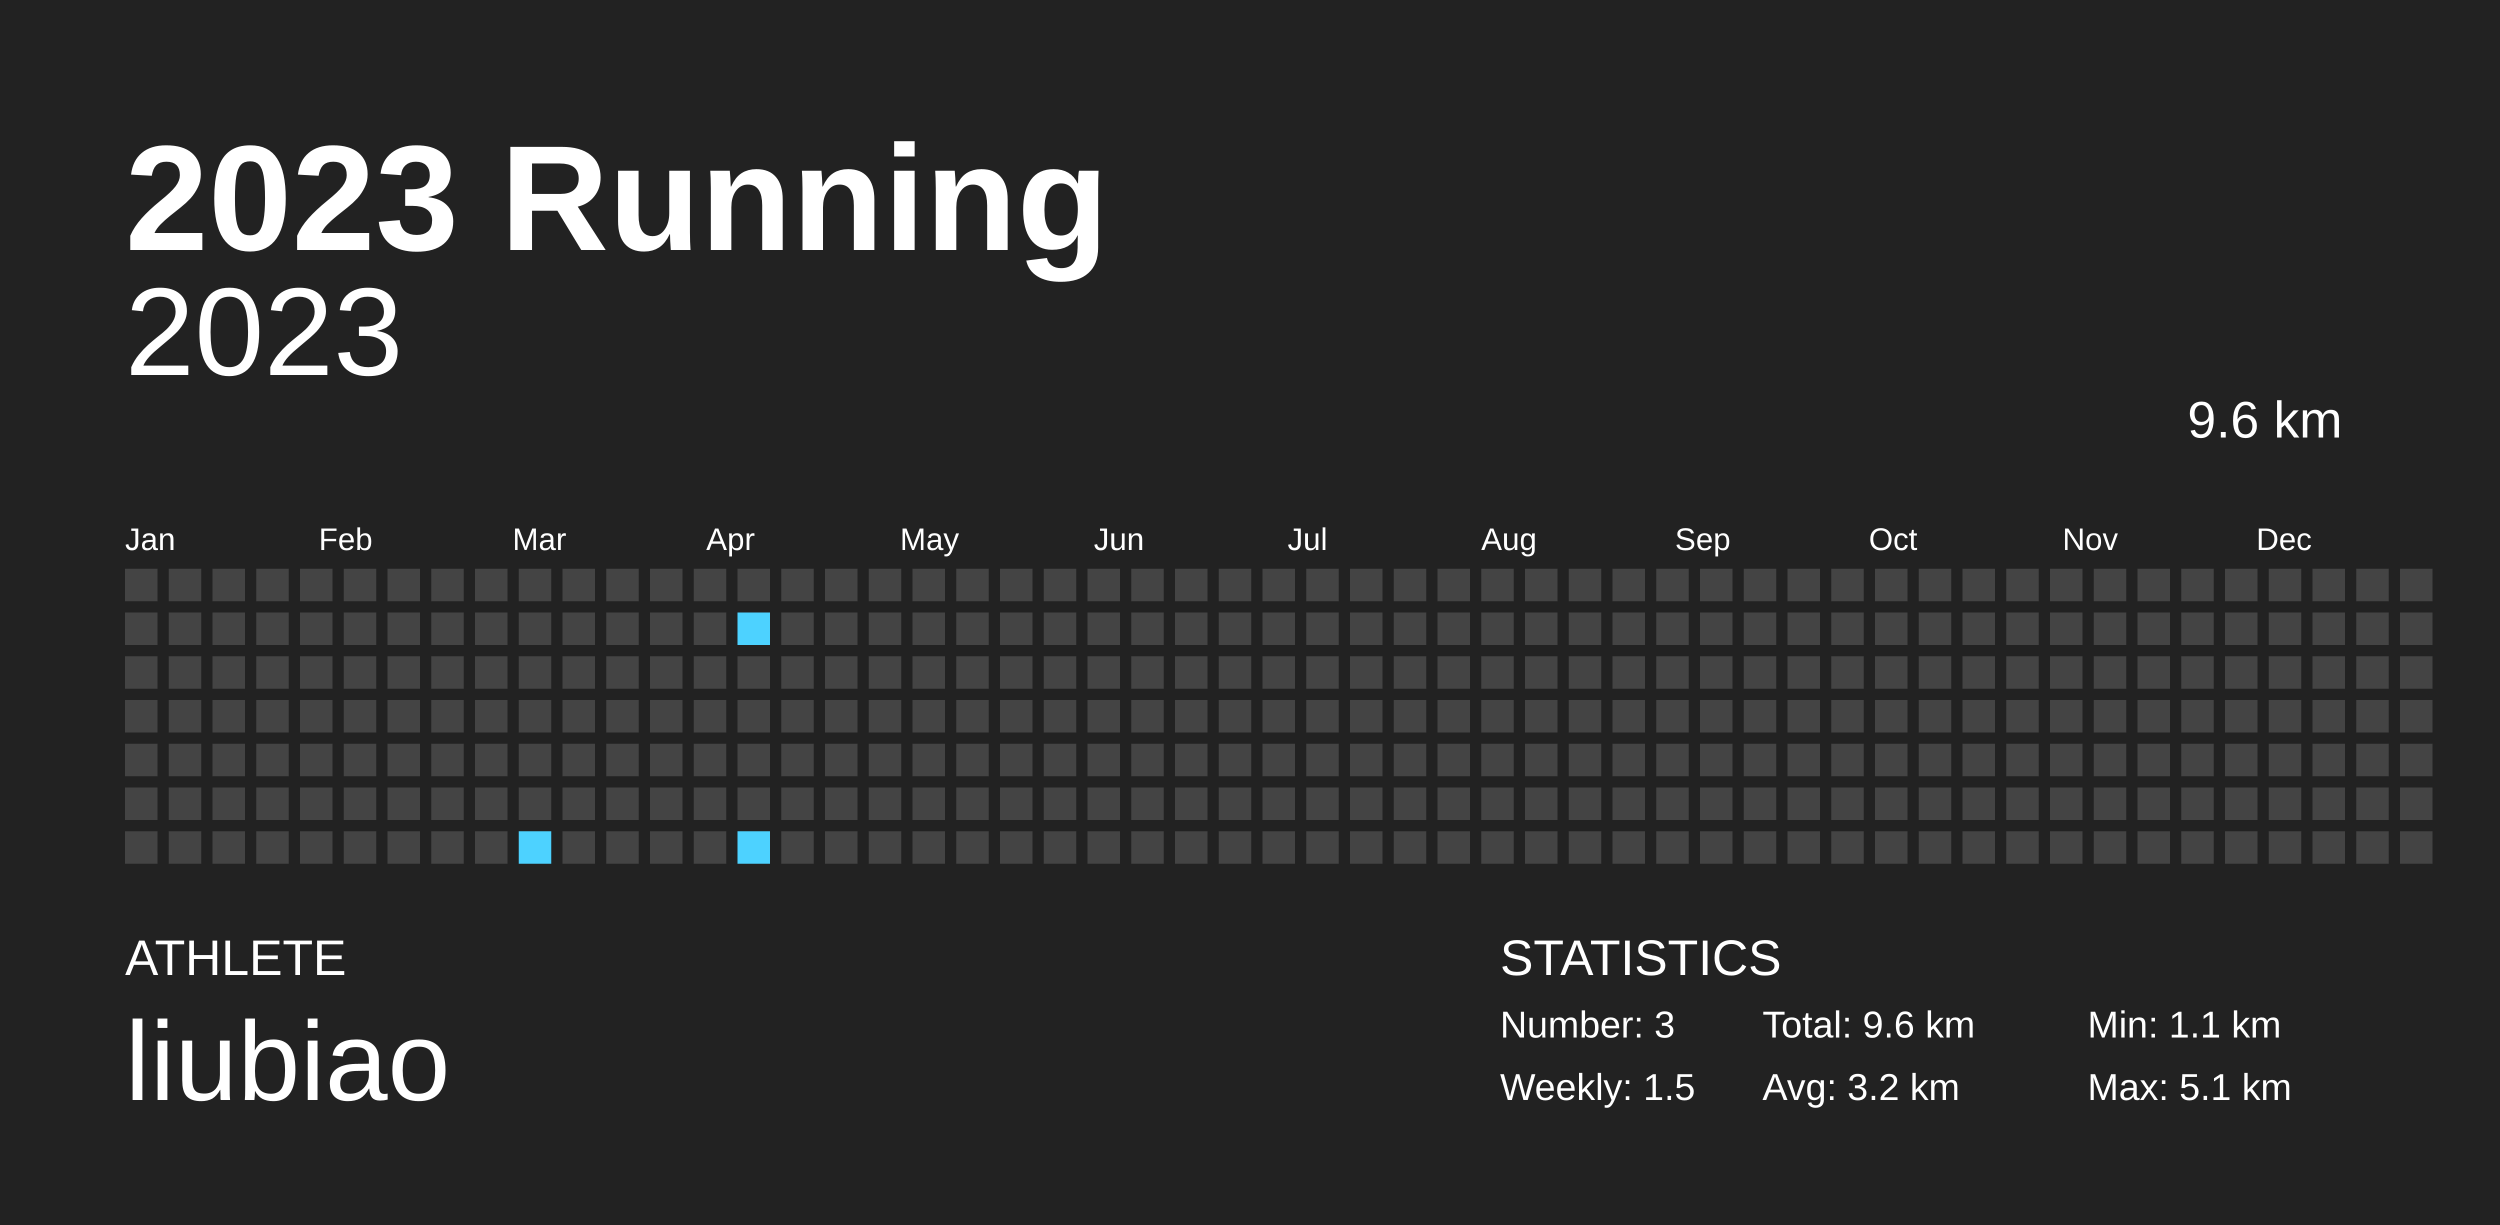
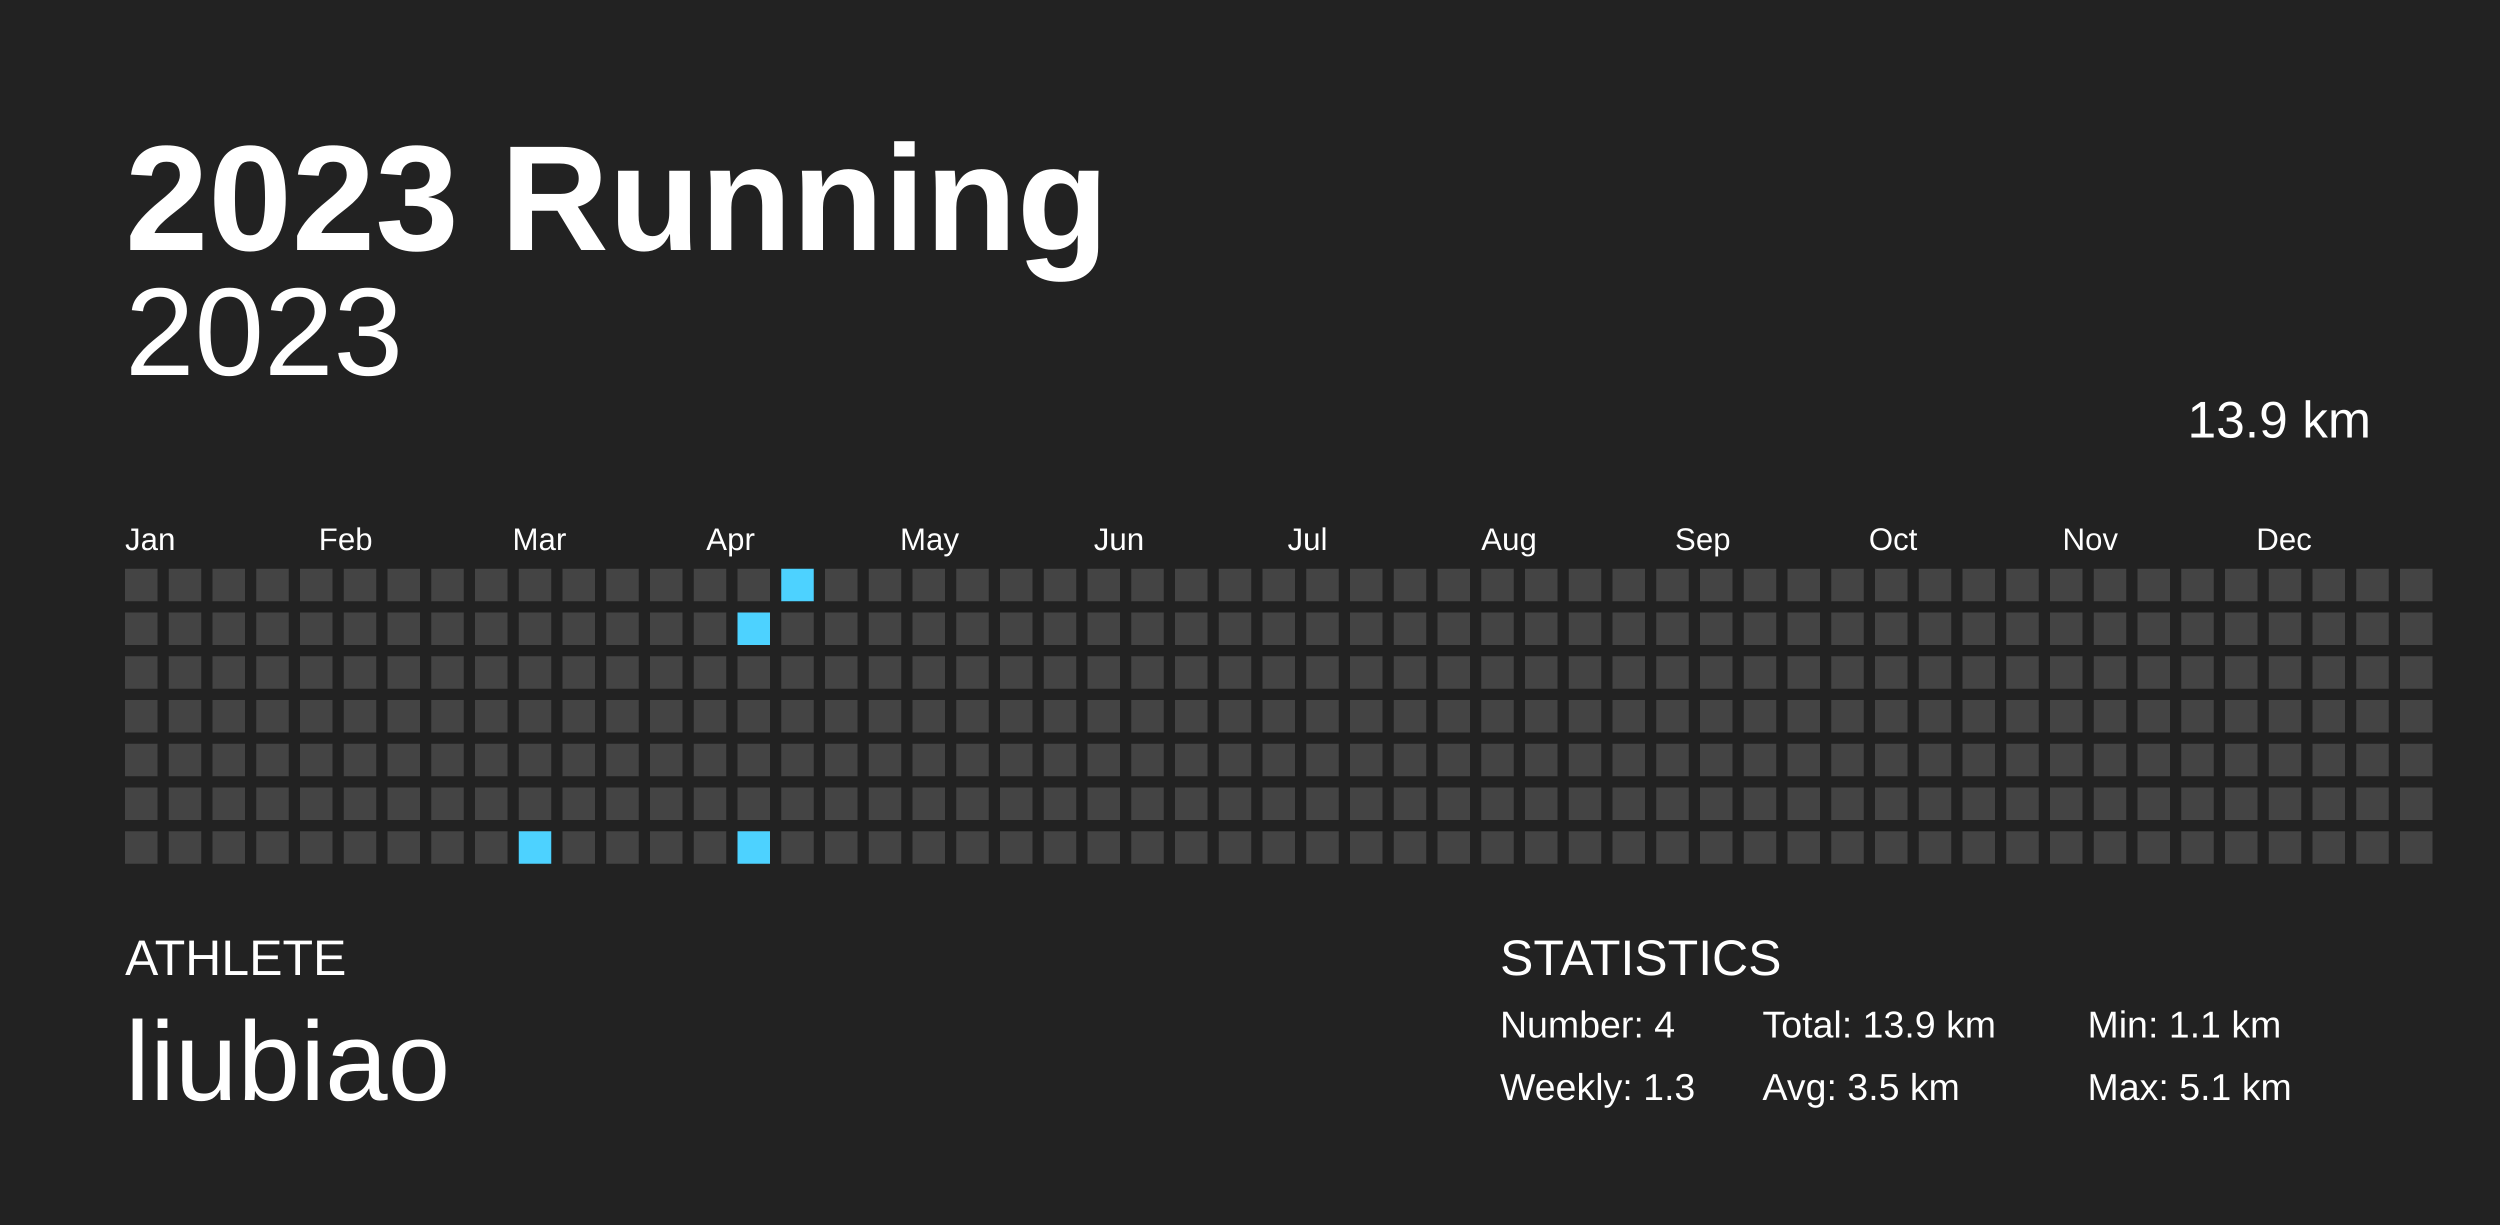
<svg xmlns="http://www.w3.org/2000/svg" baseProfile="full" height="98mm" version="1.1" viewBox="0,0,200,98" width="200mm">
  <defs />
  <rect fill="#222222" height="98" width="200" x="0" y="0" />
  <text fill="#FFFFFF" style="font-size:12px; font-family:Arial; font-weight:bold;" x="10" y="20">2023 Running</text>
  <text fill="#FFFFFF" style="font-size:4px; font-family:Arial" x="10" y="78">ATHLETE</text>
  <text fill="#FFFFFF" style="font-size:9px; font-family:Arial" x="10" y="88">liubiao</text>
  <text fill="#FFFFFF" style="font-size:4px; font-family:Arial" x="120" y="78">STATISTICS</text>
-   <text fill="#FFFFFF" style="font-size:3px; font-family:Arial" x="120" y="83">Number: 3</text>
-   <text fill="#FFFFFF" style="font-size:3px; font-family:Arial" x="120" y="88">Weekly: 1.5</text>
-   <text fill="#FFFFFF" style="font-size:3px; font-family:Arial" x="141" y="83">Total: 9.6 km</text>
-   <text fill="#FFFFFF" style="font-size:3px; font-family:Arial" x="141" y="88">Avg: 3.2 km</text>
+   <text fill="#FFFFFF" style="font-size:3px; font-family:Arial" x="120" y="83">Number: 4</text>
+   <text fill="#FFFFFF" style="font-size:3px; font-family:Arial" x="120" y="88">Weekly: 1.3</text>
+   <text fill="#FFFFFF" style="font-size:3px; font-family:Arial" x="141" y="83">Total: 13.9 km</text>
+   <text fill="#FFFFFF" style="font-size:3px; font-family:Arial" x="141" y="88">Avg: 3.5 km</text>
  <text fill="#FFFFFF" style="font-size:3px; font-family:Arial" x="167" y="83">Min: 1.1 km</text>
  <text fill="#FFFFFF" style="font-size:3px; font-family:Arial" x="167" y="88">Max: 5.1 km</text>
  <text alignment-baseline="hanging" fill="#FFFFFF" style="font-size:10.0px; font-family:Arial;" x="10" y="30">2023</text>
-   <text alignment-baseline="hanging" fill="#FFFFFF" style="font-size:4.125px; font-family:Arial;" x="175" y="35">9.6 km</text>
+   <text alignment-baseline="hanging" fill="#FFFFFF" style="font-size:4.125px; font-family:Arial;" x="175" y="35">13.9 km</text>
  <text fill="#FFFFFF" style="font-size:2.5px; font-family:Arial" x="10.0" y="44">Jan</text>
  <text fill="#FFFFFF" style="font-size:2.5px; font-family:Arial" x="25.5" y="44">Feb</text>
  <text fill="#FFFFFF" style="font-size:2.5px; font-family:Arial" x="41.0" y="44">Mar</text>
  <text fill="#FFFFFF" style="font-size:2.5px; font-family:Arial" x="56.5" y="44">Apr</text>
  <text fill="#FFFFFF" style="font-size:2.5px; font-family:Arial" x="72.0" y="44">May</text>
  <text fill="#FFFFFF" style="font-size:2.5px; font-family:Arial" x="87.5" y="44">Jun</text>
  <text fill="#FFFFFF" style="font-size:2.5px; font-family:Arial" x="103.0" y="44">Jul</text>
  <text fill="#FFFFFF" style="font-size:2.5px; font-family:Arial" x="118.5" y="44">Aug</text>
  <text fill="#FFFFFF" style="font-size:2.5px; font-family:Arial" x="134.0" y="44">Sep</text>
  <text fill="#FFFFFF" style="font-size:2.5px; font-family:Arial" x="149.5" y="44">Oct</text>
  <text fill="#FFFFFF" style="font-size:2.5px; font-family:Arial" x="165.0" y="44">Nov</text>
  <text fill="#FFFFFF" style="font-size:2.5px; font-family:Arial" x="180.5" y="44">Dec</text>
  <rect fill="#444444" height="2.6" width="2.6" x="10.0" y="45.5" />
  <rect fill="#444444" height="2.6" width="2.6" x="10.0" y="49.0" />
  <rect fill="#444444" height="2.6" width="2.6" x="10.0" y="52.5" />
  <rect fill="#444444" height="2.6" width="2.6" x="10.0" y="56.0" />
  <rect fill="#444444" height="2.6" width="2.6" x="10.0" y="59.5" />
  <rect fill="#444444" height="2.6" width="2.6" x="10.0" y="63.0" />
  <rect fill="#444444" height="2.6" width="2.6" x="10.0" y="66.5" />
  <rect fill="#444444" height="2.6" width="2.6" x="13.5" y="45.5" />
  <rect fill="#444444" height="2.6" width="2.6" x="13.5" y="49.0" />
  <rect fill="#444444" height="2.6" width="2.6" x="13.5" y="52.5" />
  <rect fill="#444444" height="2.6" width="2.6" x="13.5" y="56.0" />
  <rect fill="#444444" height="2.6" width="2.6" x="13.5" y="59.5" />
  <rect fill="#444444" height="2.6" width="2.6" x="13.5" y="63.0" />
  <rect fill="#444444" height="2.6" width="2.6" x="13.5" y="66.5" />
  <rect fill="#444444" height="2.6" width="2.6" x="17.0" y="45.5" />
  <rect fill="#444444" height="2.6" width="2.6" x="17.0" y="49.0" />
  <rect fill="#444444" height="2.6" width="2.6" x="17.0" y="52.5" />
  <rect fill="#444444" height="2.6" width="2.6" x="17.0" y="56.0" />
  <rect fill="#444444" height="2.6" width="2.6" x="17.0" y="59.5" />
  <rect fill="#444444" height="2.6" width="2.6" x="17.0" y="63.0" />
  <rect fill="#444444" height="2.6" width="2.6" x="17.0" y="66.5" />
  <rect fill="#444444" height="2.6" width="2.6" x="20.5" y="45.5" />
  <rect fill="#444444" height="2.6" width="2.6" x="20.5" y="49.0" />
  <rect fill="#444444" height="2.6" width="2.6" x="20.5" y="52.5" />
  <rect fill="#444444" height="2.6" width="2.6" x="20.5" y="56.0" />
  <rect fill="#444444" height="2.6" width="2.6" x="20.5" y="59.5" />
  <rect fill="#444444" height="2.6" width="2.6" x="20.5" y="63.0" />
  <rect fill="#444444" height="2.6" width="2.6" x="20.5" y="66.5" />
  <rect fill="#444444" height="2.6" width="2.6" x="24.0" y="45.5" />
  <rect fill="#444444" height="2.6" width="2.6" x="24.0" y="49.0" />
  <rect fill="#444444" height="2.6" width="2.6" x="24.0" y="52.5" />
  <rect fill="#444444" height="2.6" width="2.6" x="24.0" y="56.0" />
  <rect fill="#444444" height="2.6" width="2.6" x="24.0" y="59.5" />
  <rect fill="#444444" height="2.6" width="2.6" x="24.0" y="63.0" />
  <rect fill="#444444" height="2.6" width="2.6" x="24.0" y="66.5" />
  <rect fill="#444444" height="2.6" width="2.6" x="27.5" y="45.5" />
  <rect fill="#444444" height="2.6" width="2.6" x="27.5" y="49.0" />
  <rect fill="#444444" height="2.6" width="2.6" x="27.5" y="52.5" />
  <rect fill="#444444" height="2.6" width="2.6" x="27.5" y="56.0" />
  <rect fill="#444444" height="2.6" width="2.6" x="27.5" y="59.5" />
  <rect fill="#444444" height="2.6" width="2.6" x="27.5" y="63.0" />
  <rect fill="#444444" height="2.6" width="2.6" x="27.5" y="66.5" />
  <rect fill="#444444" height="2.6" width="2.6" x="31.0" y="45.5" />
  <rect fill="#444444" height="2.6" width="2.6" x="31.0" y="49.0" />
  <rect fill="#444444" height="2.6" width="2.6" x="31.0" y="52.5" />
  <rect fill="#444444" height="2.6" width="2.6" x="31.0" y="56.0" />
  <rect fill="#444444" height="2.6" width="2.6" x="31.0" y="59.5" />
  <rect fill="#444444" height="2.6" width="2.6" x="31.0" y="63.0" />
  <rect fill="#444444" height="2.6" width="2.6" x="31.0" y="66.5" />
  <rect fill="#444444" height="2.6" width="2.6" x="34.5" y="45.5" />
  <rect fill="#444444" height="2.6" width="2.6" x="34.5" y="49.0" />
  <rect fill="#444444" height="2.6" width="2.6" x="34.5" y="52.5" />
  <rect fill="#444444" height="2.6" width="2.6" x="34.5" y="56.0" />
  <rect fill="#444444" height="2.6" width="2.6" x="34.5" y="59.5" />
  <rect fill="#444444" height="2.6" width="2.6" x="34.5" y="63.0" />
  <rect fill="#444444" height="2.6" width="2.6" x="34.5" y="66.5" />
  <rect fill="#444444" height="2.6" width="2.6" x="38.0" y="45.5" />
  <rect fill="#444444" height="2.6" width="2.6" x="38.0" y="49.0" />
  <rect fill="#444444" height="2.6" width="2.6" x="38.0" y="52.5" />
  <rect fill="#444444" height="2.6" width="2.6" x="38.0" y="56.0" />
  <rect fill="#444444" height="2.6" width="2.6" x="38.0" y="59.5" />
  <rect fill="#444444" height="2.6" width="2.6" x="38.0" y="63.0" />
  <rect fill="#444444" height="2.6" width="2.6" x="38.0" y="66.5" />
  <rect fill="#444444" height="2.6" width="2.6" x="41.5" y="45.5" />
  <rect fill="#444444" height="2.6" width="2.6" x="41.5" y="49.0" />
  <rect fill="#444444" height="2.6" width="2.6" x="41.5" y="52.5" />
  <rect fill="#444444" height="2.6" width="2.6" x="41.5" y="56.0" />
  <rect fill="#444444" height="2.6" width="2.6" x="41.5" y="59.5" />
  <rect fill="#444444" height="2.6" width="2.6" x="41.5" y="63.0" />
  <rect fill="#4dd2ff" height="2.6" width="2.6" x="41.5" y="66.5" />
  <rect fill="#444444" height="2.6" width="2.6" x="45.0" y="45.5" />
  <rect fill="#444444" height="2.6" width="2.6" x="45.0" y="49.0" />
  <rect fill="#444444" height="2.6" width="2.6" x="45.0" y="52.5" />
  <rect fill="#444444" height="2.6" width="2.6" x="45.0" y="56.0" />
  <rect fill="#444444" height="2.6" width="2.6" x="45.0" y="59.5" />
  <rect fill="#444444" height="2.6" width="2.6" x="45.0" y="63.0" />
  <rect fill="#444444" height="2.6" width="2.6" x="45.0" y="66.5" />
  <rect fill="#444444" height="2.6" width="2.6" x="48.5" y="45.5" />
  <rect fill="#444444" height="2.6" width="2.6" x="48.5" y="49.0" />
  <rect fill="#444444" height="2.6" width="2.6" x="48.5" y="52.5" />
  <rect fill="#444444" height="2.6" width="2.6" x="48.5" y="56.0" />
  <rect fill="#444444" height="2.6" width="2.6" x="48.5" y="59.5" />
  <rect fill="#444444" height="2.6" width="2.6" x="48.5" y="63.0" />
  <rect fill="#444444" height="2.6" width="2.6" x="48.5" y="66.5" />
  <rect fill="#444444" height="2.6" width="2.6" x="52.0" y="45.5" />
  <rect fill="#444444" height="2.6" width="2.6" x="52.0" y="49.0" />
  <rect fill="#444444" height="2.6" width="2.6" x="52.0" y="52.5" />
  <rect fill="#444444" height="2.6" width="2.6" x="52.0" y="56.0" />
  <rect fill="#444444" height="2.6" width="2.6" x="52.0" y="59.5" />
  <rect fill="#444444" height="2.6" width="2.6" x="52.0" y="63.0" />
  <rect fill="#444444" height="2.6" width="2.6" x="52.0" y="66.5" />
  <rect fill="#444444" height="2.6" width="2.6" x="55.5" y="45.5" />
  <rect fill="#444444" height="2.6" width="2.6" x="55.5" y="49.0" />
  <rect fill="#444444" height="2.6" width="2.6" x="55.5" y="52.5" />
  <rect fill="#444444" height="2.6" width="2.6" x="55.5" y="56.0" />
  <rect fill="#444444" height="2.6" width="2.6" x="55.5" y="59.5" />
  <rect fill="#444444" height="2.6" width="2.6" x="55.5" y="63.0" />
  <rect fill="#444444" height="2.6" width="2.6" x="55.5" y="66.5" />
  <rect fill="#444444" height="2.6" width="2.6" x="59.0" y="45.5" />
  <rect fill="#4dd2ff" height="2.6" width="2.6" x="59.0" y="49.0" />
  <rect fill="#444444" height="2.6" width="2.6" x="59.0" y="52.5" />
  <rect fill="#444444" height="2.6" width="2.6" x="59.0" y="56.0" />
  <rect fill="#444444" height="2.6" width="2.6" x="59.0" y="59.5" />
  <rect fill="#444444" height="2.6" width="2.6" x="59.0" y="63.0" />
  <rect fill="#4dd2ff" height="2.6" width="2.6" x="59.0" y="66.5" />
-   <rect fill="#444444" height="2.6" width="2.6" x="62.5" y="45.5" />
+   <rect fill="#4dd2ff" height="2.6" width="2.6" x="62.5" y="45.5" />
  <rect fill="#444444" height="2.6" width="2.6" x="62.5" y="49.0" />
  <rect fill="#444444" height="2.6" width="2.6" x="62.5" y="52.5" />
  <rect fill="#444444" height="2.6" width="2.6" x="62.5" y="56.0" />
  <rect fill="#444444" height="2.6" width="2.6" x="62.5" y="59.5" />
  <rect fill="#444444" height="2.6" width="2.6" x="62.5" y="63.0" />
  <rect fill="#444444" height="2.6" width="2.6" x="62.5" y="66.5" />
  <rect fill="#444444" height="2.6" width="2.6" x="66.0" y="45.5" />
  <rect fill="#444444" height="2.6" width="2.6" x="66.0" y="49.0" />
  <rect fill="#444444" height="2.6" width="2.6" x="66.0" y="52.5" />
  <rect fill="#444444" height="2.6" width="2.6" x="66.0" y="56.0" />
  <rect fill="#444444" height="2.6" width="2.6" x="66.0" y="59.5" />
  <rect fill="#444444" height="2.6" width="2.6" x="66.0" y="63.0" />
  <rect fill="#444444" height="2.6" width="2.6" x="66.0" y="66.5" />
  <rect fill="#444444" height="2.6" width="2.6" x="69.5" y="45.5" />
  <rect fill="#444444" height="2.6" width="2.6" x="69.5" y="49.0" />
  <rect fill="#444444" height="2.6" width="2.6" x="69.5" y="52.5" />
  <rect fill="#444444" height="2.6" width="2.6" x="69.5" y="56.0" />
  <rect fill="#444444" height="2.6" width="2.6" x="69.5" y="59.5" />
  <rect fill="#444444" height="2.6" width="2.6" x="69.5" y="63.0" />
  <rect fill="#444444" height="2.6" width="2.6" x="69.5" y="66.5" />
  <rect fill="#444444" height="2.6" width="2.6" x="73.0" y="45.5" />
  <rect fill="#444444" height="2.6" width="2.6" x="73.0" y="49.0" />
  <rect fill="#444444" height="2.6" width="2.6" x="73.0" y="52.5" />
  <rect fill="#444444" height="2.6" width="2.6" x="73.0" y="56.0" />
  <rect fill="#444444" height="2.6" width="2.6" x="73.0" y="59.5" />
  <rect fill="#444444" height="2.6" width="2.6" x="73.0" y="63.0" />
  <rect fill="#444444" height="2.6" width="2.6" x="73.0" y="66.5" />
  <rect fill="#444444" height="2.6" width="2.6" x="76.5" y="45.5" />
  <rect fill="#444444" height="2.6" width="2.6" x="76.5" y="49.0" />
  <rect fill="#444444" height="2.6" width="2.6" x="76.5" y="52.5" />
  <rect fill="#444444" height="2.6" width="2.6" x="76.5" y="56.0" />
  <rect fill="#444444" height="2.6" width="2.6" x="76.5" y="59.5" />
  <rect fill="#444444" height="2.6" width="2.6" x="76.5" y="63.0" />
  <rect fill="#444444" height="2.6" width="2.6" x="76.5" y="66.5" />
  <rect fill="#444444" height="2.6" width="2.6" x="80.0" y="45.5" />
  <rect fill="#444444" height="2.6" width="2.6" x="80.0" y="49.0" />
  <rect fill="#444444" height="2.6" width="2.6" x="80.0" y="52.5" />
  <rect fill="#444444" height="2.6" width="2.6" x="80.0" y="56.0" />
  <rect fill="#444444" height="2.6" width="2.6" x="80.0" y="59.5" />
  <rect fill="#444444" height="2.6" width="2.6" x="80.0" y="63.0" />
  <rect fill="#444444" height="2.6" width="2.6" x="80.0" y="66.5" />
  <rect fill="#444444" height="2.6" width="2.6" x="83.5" y="45.5" />
  <rect fill="#444444" height="2.6" width="2.6" x="83.5" y="49.0" />
  <rect fill="#444444" height="2.6" width="2.6" x="83.5" y="52.5" />
  <rect fill="#444444" height="2.6" width="2.6" x="83.5" y="56.0" />
  <rect fill="#444444" height="2.6" width="2.6" x="83.5" y="59.5" />
  <rect fill="#444444" height="2.6" width="2.6" x="83.5" y="63.0" />
  <rect fill="#444444" height="2.6" width="2.6" x="83.5" y="66.5" />
  <rect fill="#444444" height="2.6" width="2.6" x="87.0" y="45.5" />
  <rect fill="#444444" height="2.6" width="2.6" x="87.0" y="49.0" />
  <rect fill="#444444" height="2.6" width="2.6" x="87.0" y="52.5" />
  <rect fill="#444444" height="2.6" width="2.6" x="87.0" y="56.0" />
  <rect fill="#444444" height="2.6" width="2.6" x="87.0" y="59.5" />
  <rect fill="#444444" height="2.6" width="2.6" x="87.0" y="63.0" />
  <rect fill="#444444" height="2.6" width="2.6" x="87.0" y="66.5" />
  <rect fill="#444444" height="2.6" width="2.6" x="90.5" y="45.5" />
  <rect fill="#444444" height="2.6" width="2.6" x="90.5" y="49.0" />
  <rect fill="#444444" height="2.6" width="2.6" x="90.5" y="52.5" />
  <rect fill="#444444" height="2.6" width="2.6" x="90.5" y="56.0" />
  <rect fill="#444444" height="2.6" width="2.6" x="90.5" y="59.5" />
  <rect fill="#444444" height="2.6" width="2.6" x="90.5" y="63.0" />
  <rect fill="#444444" height="2.6" width="2.6" x="90.5" y="66.5" />
  <rect fill="#444444" height="2.6" width="2.6" x="94.0" y="45.5" />
  <rect fill="#444444" height="2.6" width="2.6" x="94.0" y="49.0" />
  <rect fill="#444444" height="2.6" width="2.6" x="94.0" y="52.5" />
  <rect fill="#444444" height="2.6" width="2.6" x="94.0" y="56.0" />
  <rect fill="#444444" height="2.6" width="2.6" x="94.0" y="59.5" />
  <rect fill="#444444" height="2.6" width="2.6" x="94.0" y="63.0" />
  <rect fill="#444444" height="2.6" width="2.6" x="94.0" y="66.5" />
  <rect fill="#444444" height="2.6" width="2.6" x="97.5" y="45.5" />
  <rect fill="#444444" height="2.6" width="2.6" x="97.5" y="49.0" />
  <rect fill="#444444" height="2.6" width="2.6" x="97.5" y="52.5" />
  <rect fill="#444444" height="2.6" width="2.6" x="97.5" y="56.0" />
  <rect fill="#444444" height="2.6" width="2.6" x="97.5" y="59.5" />
  <rect fill="#444444" height="2.6" width="2.6" x="97.5" y="63.0" />
  <rect fill="#444444" height="2.6" width="2.6" x="97.5" y="66.5" />
  <rect fill="#444444" height="2.6" width="2.6" x="101.0" y="45.5" />
  <rect fill="#444444" height="2.6" width="2.6" x="101.0" y="49.0" />
  <rect fill="#444444" height="2.6" width="2.6" x="101.0" y="52.5" />
  <rect fill="#444444" height="2.6" width="2.6" x="101.0" y="56.0" />
  <rect fill="#444444" height="2.6" width="2.6" x="101.0" y="59.5" />
  <rect fill="#444444" height="2.6" width="2.6" x="101.0" y="63.0" />
  <rect fill="#444444" height="2.6" width="2.6" x="101.0" y="66.5" />
  <rect fill="#444444" height="2.6" width="2.6" x="104.5" y="45.5" />
  <rect fill="#444444" height="2.6" width="2.6" x="104.5" y="49.0" />
  <rect fill="#444444" height="2.6" width="2.6" x="104.5" y="52.5" />
  <rect fill="#444444" height="2.6" width="2.6" x="104.5" y="56.0" />
  <rect fill="#444444" height="2.6" width="2.6" x="104.5" y="59.5" />
  <rect fill="#444444" height="2.6" width="2.6" x="104.5" y="63.0" />
  <rect fill="#444444" height="2.6" width="2.6" x="104.5" y="66.5" />
  <rect fill="#444444" height="2.6" width="2.6" x="108.0" y="45.5" />
  <rect fill="#444444" height="2.6" width="2.6" x="108.0" y="49.0" />
  <rect fill="#444444" height="2.6" width="2.6" x="108.0" y="52.5" />
  <rect fill="#444444" height="2.6" width="2.6" x="108.0" y="56.0" />
  <rect fill="#444444" height="2.6" width="2.6" x="108.0" y="59.5" />
  <rect fill="#444444" height="2.6" width="2.6" x="108.0" y="63.0" />
  <rect fill="#444444" height="2.6" width="2.6" x="108.0" y="66.5" />
  <rect fill="#444444" height="2.6" width="2.6" x="111.5" y="45.5" />
  <rect fill="#444444" height="2.6" width="2.6" x="111.5" y="49.0" />
  <rect fill="#444444" height="2.6" width="2.6" x="111.5" y="52.5" />
  <rect fill="#444444" height="2.6" width="2.6" x="111.5" y="56.0" />
  <rect fill="#444444" height="2.6" width="2.6" x="111.5" y="59.5" />
  <rect fill="#444444" height="2.6" width="2.6" x="111.5" y="63.0" />
  <rect fill="#444444" height="2.6" width="2.6" x="111.5" y="66.5" />
  <rect fill="#444444" height="2.6" width="2.6" x="115.0" y="45.5" />
  <rect fill="#444444" height="2.6" width="2.6" x="115.0" y="49.0" />
  <rect fill="#444444" height="2.6" width="2.6" x="115.0" y="52.5" />
  <rect fill="#444444" height="2.6" width="2.6" x="115.0" y="56.0" />
  <rect fill="#444444" height="2.6" width="2.6" x="115.0" y="59.5" />
  <rect fill="#444444" height="2.6" width="2.6" x="115.0" y="63.0" />
  <rect fill="#444444" height="2.6" width="2.6" x="115.0" y="66.5" />
  <rect fill="#444444" height="2.6" width="2.6" x="118.5" y="45.5" />
  <rect fill="#444444" height="2.6" width="2.6" x="118.5" y="49.0" />
  <rect fill="#444444" height="2.6" width="2.6" x="118.5" y="52.5" />
  <rect fill="#444444" height="2.6" width="2.6" x="118.5" y="56.0" />
  <rect fill="#444444" height="2.6" width="2.6" x="118.5" y="59.5" />
  <rect fill="#444444" height="2.6" width="2.6" x="118.5" y="63.0" />
  <rect fill="#444444" height="2.6" width="2.6" x="118.5" y="66.5" />
  <rect fill="#444444" height="2.6" width="2.6" x="122.0" y="45.5" />
  <rect fill="#444444" height="2.6" width="2.6" x="122.0" y="49.0" />
  <rect fill="#444444" height="2.6" width="2.6" x="122.0" y="52.5" />
  <rect fill="#444444" height="2.6" width="2.6" x="122.0" y="56.0" />
  <rect fill="#444444" height="2.6" width="2.6" x="122.0" y="59.5" />
  <rect fill="#444444" height="2.6" width="2.6" x="122.0" y="63.0" />
  <rect fill="#444444" height="2.6" width="2.6" x="122.0" y="66.5" />
  <rect fill="#444444" height="2.6" width="2.6" x="125.5" y="45.5" />
  <rect fill="#444444" height="2.6" width="2.6" x="125.5" y="49.0" />
  <rect fill="#444444" height="2.6" width="2.6" x="125.5" y="52.5" />
  <rect fill="#444444" height="2.6" width="2.6" x="125.5" y="56.0" />
  <rect fill="#444444" height="2.6" width="2.6" x="125.5" y="59.5" />
  <rect fill="#444444" height="2.6" width="2.6" x="125.5" y="63.0" />
  <rect fill="#444444" height="2.6" width="2.6" x="125.5" y="66.5" />
  <rect fill="#444444" height="2.6" width="2.6" x="129.0" y="45.5" />
  <rect fill="#444444" height="2.6" width="2.6" x="129.0" y="49.0" />
  <rect fill="#444444" height="2.6" width="2.6" x="129.0" y="52.5" />
  <rect fill="#444444" height="2.6" width="2.6" x="129.0" y="56.0" />
  <rect fill="#444444" height="2.6" width="2.6" x="129.0" y="59.5" />
  <rect fill="#444444" height="2.6" width="2.6" x="129.0" y="63.0" />
  <rect fill="#444444" height="2.6" width="2.6" x="129.0" y="66.5" />
  <rect fill="#444444" height="2.6" width="2.6" x="132.5" y="45.5" />
  <rect fill="#444444" height="2.6" width="2.6" x="132.5" y="49.0" />
  <rect fill="#444444" height="2.6" width="2.6" x="132.5" y="52.5" />
  <rect fill="#444444" height="2.6" width="2.6" x="132.5" y="56.0" />
  <rect fill="#444444" height="2.6" width="2.6" x="132.5" y="59.5" />
  <rect fill="#444444" height="2.6" width="2.6" x="132.5" y="63.0" />
  <rect fill="#444444" height="2.6" width="2.6" x="132.5" y="66.5" />
  <rect fill="#444444" height="2.6" width="2.6" x="136.0" y="45.5" />
  <rect fill="#444444" height="2.6" width="2.6" x="136.0" y="49.0" />
  <rect fill="#444444" height="2.6" width="2.6" x="136.0" y="52.5" />
  <rect fill="#444444" height="2.6" width="2.6" x="136.0" y="56.0" />
  <rect fill="#444444" height="2.6" width="2.6" x="136.0" y="59.5" />
  <rect fill="#444444" height="2.6" width="2.6" x="136.0" y="63.0" />
  <rect fill="#444444" height="2.6" width="2.6" x="136.0" y="66.5" />
  <rect fill="#444444" height="2.6" width="2.6" x="139.5" y="45.5" />
  <rect fill="#444444" height="2.6" width="2.6" x="139.5" y="49.0" />
  <rect fill="#444444" height="2.6" width="2.6" x="139.5" y="52.5" />
  <rect fill="#444444" height="2.6" width="2.6" x="139.5" y="56.0" />
  <rect fill="#444444" height="2.6" width="2.6" x="139.5" y="59.5" />
  <rect fill="#444444" height="2.6" width="2.6" x="139.5" y="63.0" />
  <rect fill="#444444" height="2.6" width="2.6" x="139.5" y="66.5" />
  <rect fill="#444444" height="2.6" width="2.6" x="143.0" y="45.5" />
  <rect fill="#444444" height="2.6" width="2.6" x="143.0" y="49.0" />
  <rect fill="#444444" height="2.6" width="2.6" x="143.0" y="52.5" />
  <rect fill="#444444" height="2.6" width="2.6" x="143.0" y="56.0" />
  <rect fill="#444444" height="2.6" width="2.6" x="143.0" y="59.5" />
  <rect fill="#444444" height="2.6" width="2.6" x="143.0" y="63.0" />
  <rect fill="#444444" height="2.6" width="2.6" x="143.0" y="66.5" />
  <rect fill="#444444" height="2.6" width="2.6" x="146.5" y="45.5" />
  <rect fill="#444444" height="2.6" width="2.6" x="146.5" y="49.0" />
  <rect fill="#444444" height="2.6" width="2.6" x="146.5" y="52.5" />
  <rect fill="#444444" height="2.6" width="2.6" x="146.5" y="56.0" />
  <rect fill="#444444" height="2.6" width="2.6" x="146.5" y="59.5" />
  <rect fill="#444444" height="2.6" width="2.6" x="146.5" y="63.0" />
  <rect fill="#444444" height="2.6" width="2.6" x="146.5" y="66.5" />
  <rect fill="#444444" height="2.6" width="2.6" x="150.0" y="45.5" />
  <rect fill="#444444" height="2.6" width="2.6" x="150.0" y="49.0" />
  <rect fill="#444444" height="2.6" width="2.6" x="150.0" y="52.5" />
  <rect fill="#444444" height="2.6" width="2.6" x="150.0" y="56.0" />
  <rect fill="#444444" height="2.6" width="2.6" x="150.0" y="59.5" />
  <rect fill="#444444" height="2.6" width="2.6" x="150.0" y="63.0" />
  <rect fill="#444444" height="2.6" width="2.6" x="150.0" y="66.5" />
  <rect fill="#444444" height="2.6" width="2.6" x="153.5" y="45.5" />
  <rect fill="#444444" height="2.6" width="2.6" x="153.5" y="49.0" />
  <rect fill="#444444" height="2.6" width="2.6" x="153.5" y="52.5" />
  <rect fill="#444444" height="2.6" width="2.6" x="153.5" y="56.0" />
  <rect fill="#444444" height="2.6" width="2.6" x="153.5" y="59.5" />
  <rect fill="#444444" height="2.6" width="2.6" x="153.5" y="63.0" />
  <rect fill="#444444" height="2.6" width="2.6" x="153.5" y="66.5" />
  <rect fill="#444444" height="2.6" width="2.6" x="157.0" y="45.5" />
  <rect fill="#444444" height="2.6" width="2.6" x="157.0" y="49.0" />
  <rect fill="#444444" height="2.6" width="2.6" x="157.0" y="52.5" />
  <rect fill="#444444" height="2.6" width="2.6" x="157.0" y="56.0" />
  <rect fill="#444444" height="2.6" width="2.6" x="157.0" y="59.5" />
  <rect fill="#444444" height="2.6" width="2.6" x="157.0" y="63.0" />
  <rect fill="#444444" height="2.6" width="2.6" x="157.0" y="66.5" />
  <rect fill="#444444" height="2.6" width="2.6" x="160.5" y="45.5" />
  <rect fill="#444444" height="2.6" width="2.6" x="160.5" y="49.0" />
  <rect fill="#444444" height="2.6" width="2.6" x="160.5" y="52.5" />
  <rect fill="#444444" height="2.6" width="2.6" x="160.5" y="56.0" />
  <rect fill="#444444" height="2.6" width="2.6" x="160.5" y="59.5" />
  <rect fill="#444444" height="2.6" width="2.6" x="160.5" y="63.0" />
  <rect fill="#444444" height="2.6" width="2.6" x="160.5" y="66.5" />
  <rect fill="#444444" height="2.6" width="2.6" x="164.0" y="45.5" />
  <rect fill="#444444" height="2.6" width="2.6" x="164.0" y="49.0" />
  <rect fill="#444444" height="2.6" width="2.6" x="164.0" y="52.5" />
  <rect fill="#444444" height="2.6" width="2.6" x="164.0" y="56.0" />
  <rect fill="#444444" height="2.6" width="2.6" x="164.0" y="59.5" />
  <rect fill="#444444" height="2.6" width="2.6" x="164.0" y="63.0" />
  <rect fill="#444444" height="2.6" width="2.6" x="164.0" y="66.5" />
  <rect fill="#444444" height="2.6" width="2.6" x="167.5" y="45.5" />
  <rect fill="#444444" height="2.6" width="2.6" x="167.5" y="49.0" />
  <rect fill="#444444" height="2.6" width="2.6" x="167.5" y="52.5" />
  <rect fill="#444444" height="2.6" width="2.6" x="167.5" y="56.0" />
  <rect fill="#444444" height="2.6" width="2.6" x="167.5" y="59.5" />
  <rect fill="#444444" height="2.6" width="2.6" x="167.5" y="63.0" />
  <rect fill="#444444" height="2.6" width="2.6" x="167.5" y="66.5" />
  <rect fill="#444444" height="2.6" width="2.6" x="171.0" y="45.5" />
  <rect fill="#444444" height="2.6" width="2.6" x="171.0" y="49.0" />
  <rect fill="#444444" height="2.6" width="2.6" x="171.0" y="52.5" />
  <rect fill="#444444" height="2.6" width="2.6" x="171.0" y="56.0" />
  <rect fill="#444444" height="2.6" width="2.6" x="171.0" y="59.5" />
  <rect fill="#444444" height="2.6" width="2.6" x="171.0" y="63.0" />
  <rect fill="#444444" height="2.6" width="2.6" x="171.0" y="66.5" />
  <rect fill="#444444" height="2.6" width="2.6" x="174.5" y="45.5" />
  <rect fill="#444444" height="2.6" width="2.6" x="174.5" y="49.0" />
  <rect fill="#444444" height="2.6" width="2.6" x="174.5" y="52.5" />
  <rect fill="#444444" height="2.6" width="2.6" x="174.5" y="56.0" />
  <rect fill="#444444" height="2.6" width="2.6" x="174.5" y="59.5" />
  <rect fill="#444444" height="2.6" width="2.6" x="174.5" y="63.0" />
  <rect fill="#444444" height="2.6" width="2.6" x="174.5" y="66.5" />
  <rect fill="#444444" height="2.6" width="2.6" x="178.0" y="45.5" />
  <rect fill="#444444" height="2.6" width="2.6" x="178.0" y="49.0" />
  <rect fill="#444444" height="2.6" width="2.6" x="178.0" y="52.5" />
  <rect fill="#444444" height="2.6" width="2.6" x="178.0" y="56.0" />
  <rect fill="#444444" height="2.6" width="2.6" x="178.0" y="59.5" />
  <rect fill="#444444" height="2.6" width="2.6" x="178.0" y="63.0" />
  <rect fill="#444444" height="2.6" width="2.6" x="178.0" y="66.5" />
  <rect fill="#444444" height="2.6" width="2.6" x="181.5" y="45.5" />
  <rect fill="#444444" height="2.6" width="2.6" x="181.5" y="49.0" />
  <rect fill="#444444" height="2.6" width="2.6" x="181.5" y="52.5" />
  <rect fill="#444444" height="2.6" width="2.6" x="181.5" y="56.0" />
  <rect fill="#444444" height="2.6" width="2.6" x="181.5" y="59.5" />
  <rect fill="#444444" height="2.6" width="2.6" x="181.5" y="63.0" />
  <rect fill="#444444" height="2.6" width="2.6" x="181.5" y="66.5" />
  <rect fill="#444444" height="2.6" width="2.6" x="185.0" y="45.5" />
  <rect fill="#444444" height="2.6" width="2.6" x="185.0" y="49.0" />
  <rect fill="#444444" height="2.6" width="2.6" x="185.0" y="52.5" />
  <rect fill="#444444" height="2.6" width="2.6" x="185.0" y="56.0" />
  <rect fill="#444444" height="2.6" width="2.6" x="185.0" y="59.5" />
  <rect fill="#444444" height="2.6" width="2.6" x="185.0" y="63.0" />
  <rect fill="#444444" height="2.6" width="2.6" x="185.0" y="66.5" />
  <rect fill="#444444" height="2.6" width="2.6" x="188.5" y="45.5" />
  <rect fill="#444444" height="2.6" width="2.6" x="188.5" y="49.0" />
  <rect fill="#444444" height="2.6" width="2.6" x="188.5" y="52.5" />
  <rect fill="#444444" height="2.6" width="2.6" x="188.5" y="56.0" />
  <rect fill="#444444" height="2.6" width="2.6" x="188.5" y="59.5" />
  <rect fill="#444444" height="2.6" width="2.6" x="188.5" y="63.0" />
  <rect fill="#444444" height="2.6" width="2.6" x="188.5" y="66.5" />
  <rect fill="#444444" height="2.6" width="2.6" x="192.0" y="45.5" />
  <rect fill="#444444" height="2.6" width="2.6" x="192.0" y="49.0" />
  <rect fill="#444444" height="2.6" width="2.6" x="192.0" y="52.5" />
  <rect fill="#444444" height="2.6" width="2.6" x="192.0" y="56.0" />
  <rect fill="#444444" height="2.6" width="2.6" x="192.0" y="59.5" />
  <rect fill="#444444" height="2.6" width="2.6" x="192.0" y="63.0" />
  <rect fill="#444444" height="2.6" width="2.6" x="192.0" y="66.5" />
</svg>
